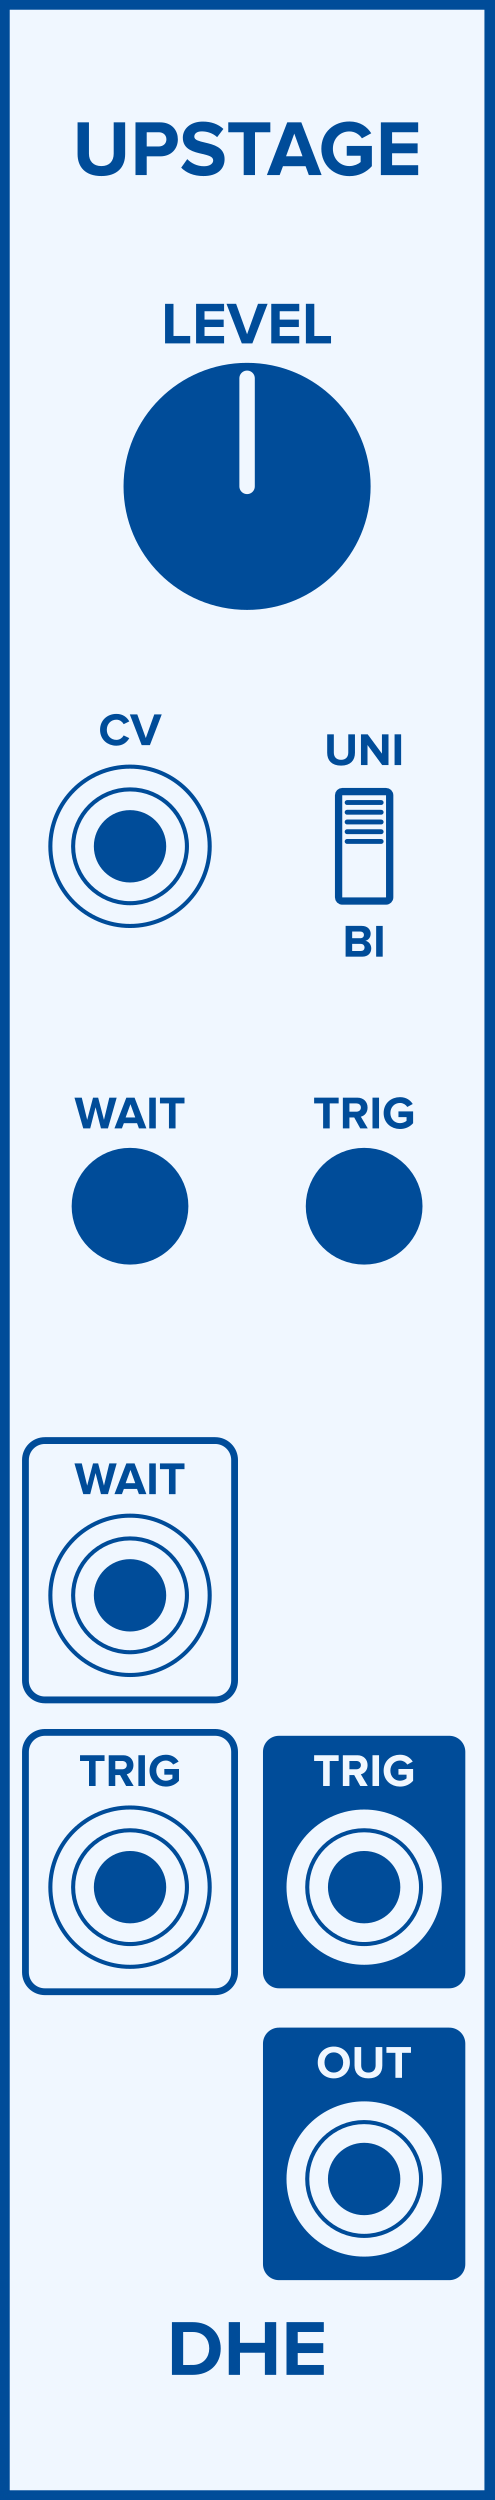
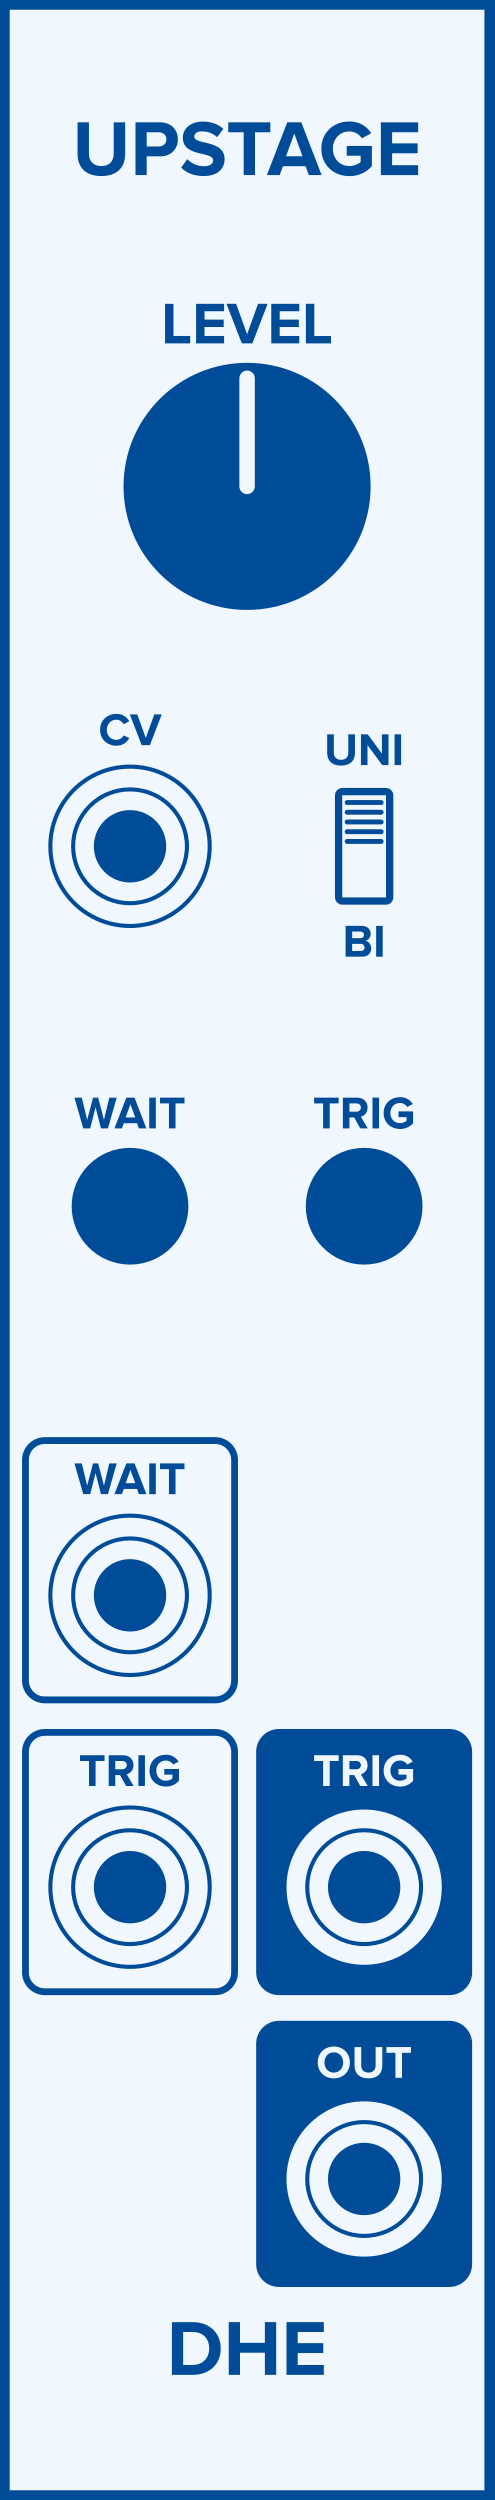
<svg xmlns="http://www.w3.org/2000/svg" id="svg102" height="379.429" width="75.0" version="1.1">
  <defs id="defs106" />
  <g id="g100" transform="scale(2.952756)">
    <path id="rect2" d="M 0,0 H 25.4 V 128.5 H 0 Z" style="fill:#f0f7ff;stroke:#004c99;stroke-width:1" />
    <g id="text4" style="font-weight:bold;font-size:4.064px;font-family:'Proxima Nova';text-anchor:middle;fill:#004c99" aria-label="UPSTAGE">
      <path id="path111" style="font-weight:bold;font-size:4.064px;font-family:'Proxima Nova';text-anchor:middle;fill:#004c99" d="m 3.987,7.919 c 0,0.666 0.398,1.13 1.223,1.13 0.825,0 1.223,-0.459 1.223,-1.134 V 6.289 H 5.844 V 7.899 c 0,0.378 -0.215,0.638 -0.634,0.638 -0.419,0 -0.638,-0.26 -0.638,-0.638 V 6.289 h -0.585 z" />
      <path id="path113" style="font-weight:bold;font-size:4.064px;font-family:'Proxima Nova';text-anchor:middle;fill:#004c99" d="m 6.964,9 h 0.577 V 8.037 h 0.691 c 0.585,0 0.91,-0.402 0.91,-0.874 0,-0.475 -0.321,-0.874 -0.91,-0.874 h -1.268 z m 1.589,-1.837 c 0,0.224 -0.171,0.366 -0.398,0.366 H 7.541 V 6.797 h 0.614 c 0.228,0 0.398,0.138 0.398,0.366 z" />
      <path id="path115" style="font-weight:bold;font-size:4.064px;font-family:'Proxima Nova';text-anchor:middle;fill:#004c99" d="m 9.313,8.618 c 0.252,0.256 0.626,0.431 1.146,0.431 0.732,0 1.085,-0.374 1.085,-0.87 0,-0.614 -0.569,-0.748 -1.016,-0.853 -0.293,-0.069 -0.541,-0.126 -0.541,-0.301 0,-0.163 0.138,-0.272 0.386,-0.272 0.276,0 0.569,0.093 0.788,0.297 l 0.321,-0.423 c -0.268,-0.248 -0.626,-0.378 -1.057,-0.378 -0.638,0 -1.028,0.374 -1.028,0.825 0,0.618 0.569,0.74 1.012,0.841 0.297,0.073 0.549,0.13 0.549,0.329 0,0.154 -0.154,0.301 -0.471,0.301 -0.374,0 -0.671,-0.167 -0.862,-0.366 z" />
      <path id="path117" style="font-weight:bold;font-size:4.064px;font-family:'Proxima Nova';text-anchor:middle;fill:#004c99" d="m 12.526,9 h 0.581 V 6.797 h 0.788 v -0.508 h -2.162 v 0.508 h 0.792 z" />
      <path id="path119" style="font-weight:bold;font-size:4.064px;font-family:'Proxima Nova';text-anchor:middle;fill:#004c99" d="m 15.874,9 h 0.658 L 15.487,6.289 H 14.764 L 13.716,9 h 0.658 l 0.171,-0.459 h 1.162 z M 15.126,6.866 15.548,8.033 h -0.845 z" />
      <path id="path121" style="font-weight:bold;font-size:4.064px;font-family:'Proxima Nova';text-anchor:middle;fill:#004c99" d="m 16.517,7.647 c 0,0.853 0.65,1.406 1.443,1.406 0.492,0 0.878,-0.203 1.154,-0.512 V 7.5 H 17.822 V 8.004 h 0.715 v 0.325 c -0.11,0.102 -0.337,0.207 -0.577,0.207 -0.492,0 -0.849,-0.378 -0.849,-0.89 0,-0.512 0.358,-0.89 0.849,-0.89 0.289,0 0.52,0.163 0.642,0.354 l 0.48,-0.26 c -0.203,-0.321 -0.557,-0.606 -1.122,-0.606 -0.792,0 -1.443,0.545 -1.443,1.402 z" />
      <path id="path123" style="font-weight:bold;font-size:4.064px;font-family:'Proxima Nova';text-anchor:middle;fill:#004c99" d="m 19.576,9 h 1.918 V 8.492 h -1.341 V 7.878 h 1.313 V 7.37 h -1.313 v -0.573 h 1.341 v -0.508 h -1.918 z" />
    </g>
    <g id="text6" style="font-weight:bold;font-size:4.064px;font-family:'Proxima Nova';dominant-baseline:hanging;text-anchor:middle;fill:#004c99" aria-label="DHE">
      <path id="path126" style="font-weight:bold;font-size:4.064px;font-family:'Proxima Nova';dominant-baseline:hanging;text-anchor:middle;fill:#004c99" d="M 8.837,122.068 H 9.906 c 0.849,0 1.439,-0.536 1.439,-1.353 0,-0.817 -0.589,-1.357 -1.439,-1.357 H 8.837 Z m 0.577,-0.508 v -1.695 h 0.492 c 0.557,0 0.849,0.37 0.849,0.849 0,0.459 -0.313,0.845 -0.849,0.845 z" />
      <path id="path128" style="font-weight:bold;font-size:4.064px;font-family:'Proxima Nova';dominant-baseline:hanging;text-anchor:middle;fill:#004c99" d="m 13.615,122.068 h 0.581 v -2.711 h -0.581 v 1.065 h -1.28 v -1.065 h -0.577 v 2.711 h 0.577 v -1.138 h 1.28 z" />
      <path id="path130" style="font-weight:bold;font-size:4.064px;font-family:'Proxima Nova';dominant-baseline:hanging;text-anchor:middle;fill:#004c99" d="m 14.726,122.068 h 1.918 v -0.508 h -1.341 v -0.614 h 1.313 v -0.508 h -1.313 v -0.573 h 1.341 v -0.508 H 14.726 Z" />
    </g>
    <g id="text8" style="font-weight:bold;font-size:3.048px;font-family:'Proxima Nova';text-anchor:middle;fill:#004c99" aria-label="LEVEL">
      <path id="path133" style="font-weight:bold;font-size:3.048px;font-family:'Proxima Nova';text-anchor:middle;fill:#004c99" d="M 8.484,17.65 H 9.776 V 17.269 H 8.917 v -1.652 h -0.433 z" />
      <path id="path135" style="font-weight:bold;font-size:3.048px;font-family:'Proxima Nova';text-anchor:middle;fill:#004c99" d="m 10.079,17.65 h 1.439 v -0.381 h -1.006 v -0.46 h 0.985 v -0.381 h -0.985 v -0.43 h 1.006 v -0.381 h -1.439 z" />
      <path id="path137" style="font-weight:bold;font-size:3.048px;font-family:'Proxima Nova';text-anchor:middle;fill:#004c99" d="m 12.429,17.65 h 0.543 l 0.783,-2.033 h -0.494 l -0.561,1.564 -0.564,-1.564 h -0.494 z" />
      <path id="path139" style="font-weight:bold;font-size:3.048px;font-family:'Proxima Nova';text-anchor:middle;fill:#004c99" d="m 13.943,17.65 h 1.439 v -0.381 h -1.006 v -0.46 h 0.985 v -0.381 h -0.985 v -0.43 h 1.006 v -0.381 h -1.439 z" />
      <path id="path141" style="font-weight:bold;font-size:3.048px;font-family:'Proxima Nova';text-anchor:middle;fill:#004c99" d="m 15.723,17.65 h 1.292 v -0.381 h -0.86 v -1.652 h -0.433 z" />
    </g>
    <g style="fill:#004c99;stroke:#f0f7ff" id="g14" transform="translate(12.7,25)">
      <path id="circle10" d="M 6.35,0 A 6.35,6.35 0 0 1 0,6.35 6.35,6.35 0 0 1 -6.35,0 6.35,6.35 0 0 1 0,-6.35 6.35,6.35 0 0 1 6.35,0 Z" style="stroke:none" />
      <path id="line12" d="M 0,0 V -5.556" style="stroke-width:0.794;stroke-linecap:round" />
    </g>
    <g id="text16" style="font-weight:bold;font-size:2.371px;font-family:'Proxima Nova';text-anchor:middle;fill:#004c99" aria-label="CV">
      <path id="path146" style="font-weight:bold;font-size:2.371px;font-family:'Proxima Nova';text-anchor:middle;fill:#004c99" d="m 5.985,38.328 c 0.348,0 0.548,-0.192 0.661,-0.389 L 6.357,37.8 c -0.066,0.13 -0.209,0.23 -0.372,0.23 -0.287,0 -0.495,-0.22 -0.495,-0.519 0,-0.299 0.209,-0.519 0.495,-0.519 0.164,0 0.306,0.102 0.372,0.23 l 0.289,-0.142 c -0.111,-0.197 -0.313,-0.386 -0.661,-0.386 -0.474,0 -0.842,0.332 -0.842,0.818 0,0.486 0.367,0.818 0.842,0.818 z" />
      <path id="path148" style="font-weight:bold;font-size:2.371px;font-family:'Proxima Nova';text-anchor:middle;fill:#004c99" d="M 7.283,38.3 H 7.705 L 8.314,36.719 H 7.93 L 7.494,37.935 7.056,36.719 h -0.384 z" />
    </g>
    <g style="fill:#f0f7ff;stroke:#004c99;stroke-width:0.21" id="g24" transform="translate(6.68333,43.5)">
      <path id="circle18" d="M 4.095,0 A 4.095,4.095 0 0 1 0,4.095 4.095,4.095 0 0 1 -4.095,0 4.095,4.095 0 0 1 0,-4.095 4.095,4.095 0 0 1 4.095,0 Z" style="" />
      <path id="circle20" d="M 2.925,0 A 2.925,2.925 0 0 1 0,2.925 2.925,2.925 0 0 1 -2.925,0 2.925,2.925 0 0 1 0,-2.925 2.925,2.925 0 0 1 2.925,0 Z" style="" />
      <path id="circle22" d="M 1.755,0 A 1.755,1.755 0 0 1 0,1.755 1.755,1.755 0 0 1 -1.755,0 1.755,1.755 0 0 1 0,-1.755 1.755,1.755 0 0 1 1.755,0 Z" style="fill:#004c99" />
    </g>
    <g id="text26" style="font-weight:bold;font-size:2.371px;font-family:'Proxima Nova';text-anchor:middle;fill:#004c99" aria-label="UNI">
      <path id="path154" style="font-weight:bold;font-size:2.371px;font-family:'Proxima Nova';text-anchor:middle;fill:#004c99" d="m 16.817,38.694 c 0,0.389 0.232,0.659 0.714,0.659 0.481,0 0.714,-0.268 0.714,-0.661 v -0.948 h -0.344 v 0.939 c 0,0.22 -0.126,0.372 -0.37,0.372 -0.244,0 -0.372,-0.152 -0.372,-0.372 v -0.939 h -0.341 z" />
      <path id="path156" style="font-weight:bold;font-size:2.371px;font-family:'Proxima Nova';text-anchor:middle;fill:#004c99" d="m 19.644,39.325 h 0.325 v -1.581 h -0.337 v 0.993 l -0.733,-0.993 h -0.346 v 1.581 h 0.337 v -1.031 z" />
      <path id="path158" style="font-weight:bold;font-size:2.371px;font-family:'Proxima Nova';text-anchor:middle;fill:#004c99" d="m 20.281,39.325 h 0.337 v -1.581 h -0.337 z" />
    </g>
    <g id="text28" style="font-weight:bold;font-size:2.371px;font-family:'Proxima Nova';dominant-baseline:hanging;text-anchor:middle;fill:#004c99" aria-label="BI">
      <path id="path161" style="font-weight:bold;font-size:2.371px;font-family:'Proxima Nova';dominant-baseline:hanging;text-anchor:middle;fill:#004c99" d="m 17.764,49.173 h 0.858 c 0.301,0 0.46,-0.19 0.46,-0.427 0,-0.199 -0.135,-0.363 -0.303,-0.389 0.149,-0.031 0.273,-0.164 0.273,-0.363 0,-0.211 -0.154,-0.403 -0.455,-0.403 h -0.832 z m 0.337,-0.948 v -0.344 h 0.422 c 0.114,0 0.185,0.073 0.185,0.173 0,0.1 -0.071,0.171 -0.185,0.171 z m 0,0.657 v -0.367 h 0.434 c 0.133,0 0.204,0.085 0.204,0.185 0,0.114 -0.076,0.183 -0.204,0.183 z" />
      <path id="path163" style="font-weight:bold;font-size:2.371px;font-family:'Proxima Nova';dominant-baseline:hanging;text-anchor:middle;fill:#004c99" d="m 19.334,49.173 h 0.337 v -1.581 h -0.337 z" />
    </g>
    <g style="fill:#f0f7ff;stroke:#004c99" id="g42" transform="translate(18.71667,43.5)">
      <path id="rect30" d="m -1.125,-2.812 h 2.25 c 0.104,0 0.188,0.084 0.188,0.188 v 5.25 c 0,0.104 -0.084,0.188 -0.188,0.188 h -2.25 c -0.104,0 -0.188,-0.084 -0.188,-0.188 v -5.25 c 0,-0.104 0.084,-0.188 0.188,-0.188 z" style="stroke-width:0.375" />
      <path id="line32" d="m -0.875,-2.25 h 1.75" style="stroke-width:0.25;stroke-linecap:round" />
      <path id="line34" d="m -0.875,-1.75 h 1.75" style="stroke-width:0.25;stroke-linecap:round" />
      <path id="line36" d="m -0.875,-1.25 h 1.75" style="stroke-width:0.25;stroke-linecap:round" />
      <path id="line38" d="m -0.875,-0.75 h 1.75" style="stroke-width:0.25;stroke-linecap:round" />
      <path id="line40" d="m -0.875,-0.25 h 1.75" style="stroke-width:0.25;stroke-linecap:round" />
    </g>
    <g id="text44" style="font-weight:bold;font-size:2.371px;font-family:'Proxima Nova';text-anchor:middle;fill:#004c99" aria-label="WAIT">
      <path id="path172" style="font-weight:bold;font-size:2.371px;font-family:'Proxima Nova';text-anchor:middle;fill:#004c99" d="M 5.19,58 H 5.548 L 5.998,56.419 H 5.619 L 5.344,57.561 5.045,56.419 H 4.782 L 4.481,57.561 4.203,56.419 H 3.827 L 4.279,58 H 4.637 l 0.275,-1.086 z" />
      <path id="path174" style="font-weight:bold;font-size:2.371px;font-family:'Proxima Nova';text-anchor:middle;fill:#004c99" d="m 7.141,58 h 0.384 L 6.916,56.419 H 6.494 L 5.882,58 h 0.384 l 0.1,-0.268 H 7.044 Z M 6.705,56.755 6.951,57.436 H 6.458 Z" />
      <path id="path176" style="font-weight:bold;font-size:2.371px;font-family:'Proxima Nova';text-anchor:middle;fill:#004c99" d="M 7.671,58 H 8.008 V 56.419 H 7.671 Z" />
      <path id="path178" style="font-weight:bold;font-size:2.371px;font-family:'Proxima Nova';text-anchor:middle;fill:#004c99" d="M 8.684,58 H 9.023 V 56.715 H 9.483 V 56.419 H 8.222 v 0.296 h 0.462 z" />
    </g>
    <path id="circle46" d="m 9.183,62 a 2.5,2.5 0 0 1 -2.5,2.5 2.5,2.5 0 0 1 -2.5,-2.5 2.5,2.5 0 0 1 2.5,-2.5 2.5,2.5 0 0 1 2.5,2.5 z" style="fill:#004c99;stroke:#004c99;stroke-width:1" />
    <g id="text48" style="font-weight:bold;font-size:2.371px;font-family:'Proxima Nova';text-anchor:middle;fill:#004c99" aria-label="TRIG">
      <path id="path182" style="font-weight:bold;font-size:2.371px;font-family:'Proxima Nova';text-anchor:middle;fill:#004c99" d="m 16.608,58 h 0.339 v -1.285 h 0.46 v -0.296 h -1.261 v 0.296 h 0.462 z" />
      <path id="path184" style="font-weight:bold;font-size:2.371px;font-family:'Proxima Nova';text-anchor:middle;fill:#004c99" d="m 18.517,58 h 0.386 l -0.356,-0.602 c 0.171,-0.04 0.346,-0.19 0.346,-0.469 0,-0.294 -0.202,-0.51 -0.531,-0.51 H 17.623 V 58 h 0.337 v -0.562 h 0.247 z m 0.033,-1.072 c 0,0.133 -0.102,0.213 -0.237,0.213 h -0.353 v -0.427 h 0.353 c 0.135,0 0.237,0.081 0.237,0.213 z" />
      <path id="path186" style="font-weight:bold;font-size:2.371px;font-family:'Proxima Nova';text-anchor:middle;fill:#004c99" d="M 19.146,58 H 19.483 V 56.419 H 19.146 Z" />
      <path id="path188" style="font-weight:bold;font-size:2.371px;font-family:'Proxima Nova';text-anchor:middle;fill:#004c99" d="m 19.719,57.211 c 0,0.498 0.379,0.82 0.842,0.82 0.287,0 0.512,-0.119 0.673,-0.299 v -0.607 h -0.754 v 0.294 h 0.417 v 0.19 c -0.064,0.059 -0.197,0.121 -0.337,0.121 -0.287,0 -0.495,-0.22 -0.495,-0.519 0,-0.299 0.209,-0.519 0.495,-0.519 0.168,0 0.303,0.095 0.375,0.206 l 0.28,-0.152 c -0.119,-0.187 -0.325,-0.353 -0.654,-0.353 -0.462,0 -0.842,0.318 -0.842,0.818 z" />
    </g>
    <path id="circle50" d="m 21.217,62 a 2.5,2.5 0 0 1 -2.5,2.5 2.5,2.5 0 0 1 -2.5,-2.5 2.5,2.5 0 0 1 2.5,-2.5 2.5,2.5 0 0 1 2.5,2.5 z" style="fill:#004c99;stroke:#004c99;stroke-width:1" />
    <path id="rect52" d="M 2.308,74.045 H 11.058 c 0.554,0 1,0.446 1,1 V 86.375 c 0,0.554 -0.446,1 -1,1 H 2.308 c -0.554,0 -1,-0.446 -1,-1 V 75.045 c 0,-0.554 0.446,-1 1,-1 z" style="fill:#f0f7ff;stroke:#004c99;stroke-width:0.35" />
    <g id="text54" style="font-weight:bold;font-size:2.371px;font-family:'Proxima Nova';text-anchor:middle;fill:#004c99" aria-label="WAIT">
      <path id="path193" style="font-weight:bold;font-size:2.371px;font-family:'Proxima Nova';text-anchor:middle;fill:#004c99" d="M 5.19,76.8 H 5.548 L 5.998,75.219 H 5.619 L 5.344,76.361 5.045,75.219 H 4.782 L 4.481,76.361 4.203,75.219 H 3.827 l 0.453,1.581 H 4.637 l 0.275,-1.086 z" />
      <path id="path195" style="font-weight:bold;font-size:2.371px;font-family:'Proxima Nova';text-anchor:middle;fill:#004c99" d="m 7.141,76.8 h 0.384 L 6.916,75.219 H 6.494 l -0.612,1.581 h 0.384 l 0.1,-0.268 h 0.678 z m -0.436,-1.245 0.247,0.68 H 6.458 Z" />
      <path id="path197" style="font-weight:bold;font-size:2.371px;font-family:'Proxima Nova';text-anchor:middle;fill:#004c99" d="M 7.671,76.8 H 8.008 V 75.219 H 7.671 Z" />
      <path id="path199" style="font-weight:bold;font-size:2.371px;font-family:'Proxima Nova';text-anchor:middle;fill:#004c99" d="M 8.684,76.8 H 9.023 V 75.515 H 9.483 V 75.219 H 8.222 v 0.296 h 0.462 z" />
    </g>
    <g style="fill:#f0f7ff;stroke:#004c99;stroke-width:0.21" id="g62" transform="translate(6.68333,82)">
      <path id="circle56" d="M 4.095,0 A 4.095,4.095 0 0 1 0,4.095 4.095,4.095 0 0 1 -4.095,0 4.095,4.095 0 0 1 0,-4.095 4.095,4.095 0 0 1 4.095,0 Z" style="" />
      <path id="circle58" d="M 2.925,0 A 2.925,2.925 0 0 1 0,2.925 2.925,2.925 0 0 1 -2.925,0 2.925,2.925 0 0 1 0,-2.925 2.925,2.925 0 0 1 2.925,0 Z" style="" />
      <path id="circle60" d="M 1.755,0 A 1.755,1.755 0 0 1 0,1.755 1.755,1.755 0 0 1 -1.755,0 1.755,1.755 0 0 1 0,-1.755 1.755,1.755 0 0 1 1.755,0 Z" style="fill:#004c99" />
    </g>
    <path id="rect64" d="M 2.308,89.045 H 11.058 c 0.554,0 1,0.446 1,1 V 101.375 c 0,0.554 -0.446,1 -1,1 H 2.308 c -0.554,0 -1,-0.446 -1,-1 V 90.045 c 0,-0.554 0.446,-1 1,-1 z" style="fill:#f0f7ff;stroke:#004c99;stroke-width:0.35" />
    <g id="text66" style="font-weight:bold;font-size:2.371px;font-family:'Proxima Nova';text-anchor:middle;fill:#004c99" aria-label="TRIG">
      <path id="path206" style="font-weight:bold;font-size:2.371px;font-family:'Proxima Nova';text-anchor:middle;fill:#004c99" d="M 4.575,91.8 H 4.914 V 90.515 H 5.374 V 90.219 H 4.113 v 0.296 h 0.462 z" />
      <path id="path208" style="font-weight:bold;font-size:2.371px;font-family:'Proxima Nova';text-anchor:middle;fill:#004c99" d="m 6.483,91.8 h 0.386 l -0.356,-0.602 c 0.171,-0.04 0.346,-0.19 0.346,-0.469 0,-0.294 -0.202,-0.51 -0.531,-0.51 h -0.74 v 1.581 h 0.337 v -0.562 h 0.247 z m 0.033,-1.072 c 0,0.133 -0.102,0.213 -0.237,0.213 H 5.926 v -0.427 h 0.353 c 0.135,0 0.237,0.081 0.237,0.213 z" />
      <path id="path210" style="font-weight:bold;font-size:2.371px;font-family:'Proxima Nova';text-anchor:middle;fill:#004c99" d="M 7.113,91.8 H 7.45 V 90.219 H 7.113 Z" />
      <path id="path212" style="font-weight:bold;font-size:2.371px;font-family:'Proxima Nova';text-anchor:middle;fill:#004c99" d="m 7.685,91.011 c 0,0.498 0.379,0.82 0.842,0.82 0.287,0 0.512,-0.119 0.673,-0.299 V 90.925 H 8.446 v 0.294 h 0.417 v 0.19 c -0.064,0.059 -0.197,0.121 -0.337,0.121 -0.287,0 -0.495,-0.22 -0.495,-0.519 0,-0.299 0.209,-0.519 0.495,-0.519 0.168,0 0.303,0.095 0.375,0.206 L 9.181,90.546 c -0.119,-0.187 -0.325,-0.353 -0.654,-0.353 -0.462,0 -0.842,0.318 -0.842,0.818 z" />
    </g>
    <g style="fill:#f0f7ff;stroke:#004c99;stroke-width:0.21" id="g74" transform="translate(6.68333,97)">
      <path id="circle68" d="M 4.095,0 A 4.095,4.095 0 0 1 0,4.095 4.095,4.095 0 0 1 -4.095,0 4.095,4.095 0 0 1 0,-4.095 4.095,4.095 0 0 1 4.095,0 Z" style="" />
      <path id="circle70" d="M 2.925,0 A 2.925,2.925 0 0 1 0,2.925 2.925,2.925 0 0 1 -2.925,0 2.925,2.925 0 0 1 0,-2.925 2.925,2.925 0 0 1 2.925,0 Z" style="" />
      <path id="circle72" d="M 1.755,0 A 1.755,1.755 0 0 1 0,1.755 1.755,1.755 0 0 1 -1.755,0 1.755,1.755 0 0 1 0,-1.755 1.755,1.755 0 0 1 1.755,0 Z" style="fill:#004c99" />
    </g>
-     <path id="rect76" d="m 14.342,89.045 h 8.75 c 0.554,0 1,0.446 1,1 V 101.375 c 0,0.554 -0.446,1 -1,1 h -8.75 c -0.554,0 -1,-0.446 -1,-1 V 90.045 c 0,-0.554 0.446,-1 1,-1 z" style="fill:#004c99;stroke:#f0f7ff;stroke-width:0.35" />
+     <path id="rect76" d="m 14.342,89.045 h 8.75 c 0.554,0 1,0.446 1,1 V 101.375 c 0,0.554 -0.446,1 -1,1 h -8.75 c -0.554,0 -1,-0.446 -1,-1 V 90.045 c 0,-0.554 0.446,-1 1,-1 z" style="fill:#004c99;stroke:#004c99;stroke-width:0.35" />
    <g id="text78" style="font-weight:bold;font-size:2.371px;font-family:'Proxima Nova';text-anchor:middle;fill:#f0f7ff" aria-label="TRIG">
      <path id="path219" style="font-weight:bold;font-size:2.371px;font-family:'Proxima Nova';text-anchor:middle;fill:#f0f7ff" d="m 16.608,91.8 h 0.339 v -1.285 h 0.46 v -0.296 h -1.261 v 0.296 h 0.462 z" />
      <path id="path221" style="font-weight:bold;font-size:2.371px;font-family:'Proxima Nova';text-anchor:middle;fill:#f0f7ff" d="m 18.517,91.8 h 0.386 l -0.356,-0.602 c 0.171,-0.04 0.346,-0.19 0.346,-0.469 0,-0.294 -0.202,-0.51 -0.531,-0.51 h -0.74 v 1.581 h 0.337 v -0.562 h 0.247 z m 0.033,-1.072 c 0,0.133 -0.102,0.213 -0.237,0.213 h -0.353 v -0.427 h 0.353 c 0.135,0 0.237,0.081 0.237,0.213 z" />
      <path id="path223" style="font-weight:bold;font-size:2.371px;font-family:'Proxima Nova';text-anchor:middle;fill:#f0f7ff" d="M 19.146,91.8 H 19.483 V 90.219 H 19.146 Z" />
      <path id="path225" style="font-weight:bold;font-size:2.371px;font-family:'Proxima Nova';text-anchor:middle;fill:#f0f7ff" d="m 19.719,91.011 c 0,0.498 0.379,0.82 0.842,0.82 0.287,0 0.512,-0.119 0.673,-0.299 v -0.607 h -0.754 v 0.294 h 0.417 v 0.19 c -0.064,0.059 -0.197,0.121 -0.337,0.121 -0.287,0 -0.495,-0.22 -0.495,-0.519 0,-0.299 0.209,-0.519 0.495,-0.519 0.168,0 0.303,0.095 0.375,0.206 l 0.28,-0.152 c -0.119,-0.187 -0.325,-0.353 -0.654,-0.353 -0.462,0 -0.842,0.318 -0.842,0.818 z" />
    </g>
    <g style="fill:#f0f7ff;stroke:#004c99;stroke-width:0.21" id="g86" transform="translate(18.71667,97)">
      <path id="circle80" d="M 4.095,0 A 4.095,4.095 0 0 1 0,4.095 4.095,4.095 0 0 1 -4.095,0 4.095,4.095 0 0 1 0,-4.095 4.095,4.095 0 0 1 4.095,0 Z" style="" />
      <path id="circle82" d="M 2.925,0 A 2.925,2.925 0 0 1 0,2.925 2.925,2.925 0 0 1 -2.925,0 2.925,2.925 0 0 1 0,-2.925 2.925,2.925 0 0 1 2.925,0 Z" style="" />
      <path id="circle84" d="M 1.755,0 A 1.755,1.755 0 0 1 0,1.755 1.755,1.755 0 0 1 -1.755,0 1.755,1.755 0 0 1 0,-1.755 1.755,1.755 0 0 1 1.755,0 Z" style="fill:#004c99" />
    </g>
-     <path id="rect88" d="m 14.342,104.045 h 8.75 c 0.554,0 1,0.446 1,1 v 11.33 c 0,0.554 -0.446,1 -1,1 h -8.75 c -0.554,0 -1,-0.446 -1,-1 v -11.33 c 0,-0.554 0.446,-1 1,-1 z" style="fill:#004c99;stroke:#f0f7ff;stroke-width:0.35" />
+     <path id="rect88" d="m 14.342,104.045 h 8.75 c 0.554,0 1,0.446 1,1 v 11.33 c 0,0.554 -0.446,1 -1,1 h -8.75 c -0.554,0 -1,-0.446 -1,-1 v -11.33 c 0,-0.554 0.446,-1 1,-1 z" style="fill:#004c99;stroke:#004c99;stroke-width:0.35" />
    <g id="text90" style="font-weight:bold;font-size:2.371px;font-family:'Proxima Nova';text-anchor:middle;fill:#f0f7ff" aria-label="OUT">
      <path id="path232" style="font-weight:bold;font-size:2.371px;font-family:'Proxima Nova';text-anchor:middle;fill:#f0f7ff" d="m 16.332,106.011 c 0,0.477 0.348,0.818 0.825,0.818 0.479,0 0.827,-0.341 0.827,-0.818 0,-0.476 -0.348,-0.818 -0.827,-0.818 -0.477,0 -0.825,0.341 -0.825,0.818 z m 1.306,0 c 0,0.294 -0.19,0.519 -0.481,0.519 -0.292,0 -0.479,-0.225 -0.479,-0.519 0,-0.296 0.187,-0.519 0.479,-0.519 0.292,0 0.481,0.223 0.481,0.519 z" />
      <path id="path234" style="font-weight:bold;font-size:2.371px;font-family:'Proxima Nova';text-anchor:middle;fill:#f0f7ff" d="m 18.223,106.169 c 0,0.389 0.232,0.659 0.714,0.659 0.481,0 0.714,-0.268 0.714,-0.661 v -0.948 h -0.344 v 0.939 c 0,0.22 -0.126,0.372 -0.37,0.372 -0.244,0 -0.372,-0.152 -0.372,-0.372 v -0.939 h -0.341 z" />
      <path id="path236" style="font-weight:bold;font-size:2.371px;font-family:'Proxima Nova';text-anchor:middle;fill:#f0f7ff" d="m 20.324,106.8 h 0.339 v -1.285 h 0.46 v -0.296 H 19.862 v 0.296 H 20.324 Z" />
    </g>
    <g style="fill:#f0f7ff;stroke:#004c99;stroke-width:0.21" id="g98" transform="translate(18.71667,112)">
      <path id="circle92" d="M 4.095,0 A 4.095,4.095 0 0 1 0,4.095 4.095,4.095 0 0 1 -4.095,0 4.095,4.095 0 0 1 0,-4.095 4.095,4.095 0 0 1 4.095,0 Z" style="" />
      <path id="circle94" d="M 2.925,0 A 2.925,2.925 0 0 1 0,2.925 2.925,2.925 0 0 1 -2.925,0 2.925,2.925 0 0 1 0,-2.925 2.925,2.925 0 0 1 2.925,0 Z" style="" />
      <path id="circle96" d="M 1.755,0 A 1.755,1.755 0 0 1 0,1.755 1.755,1.755 0 0 1 -1.755,0 1.755,1.755 0 0 1 0,-1.755 1.755,1.755 0 0 1 1.755,0 Z" style="fill:#004c99" />
    </g>
  </g>
</svg>
